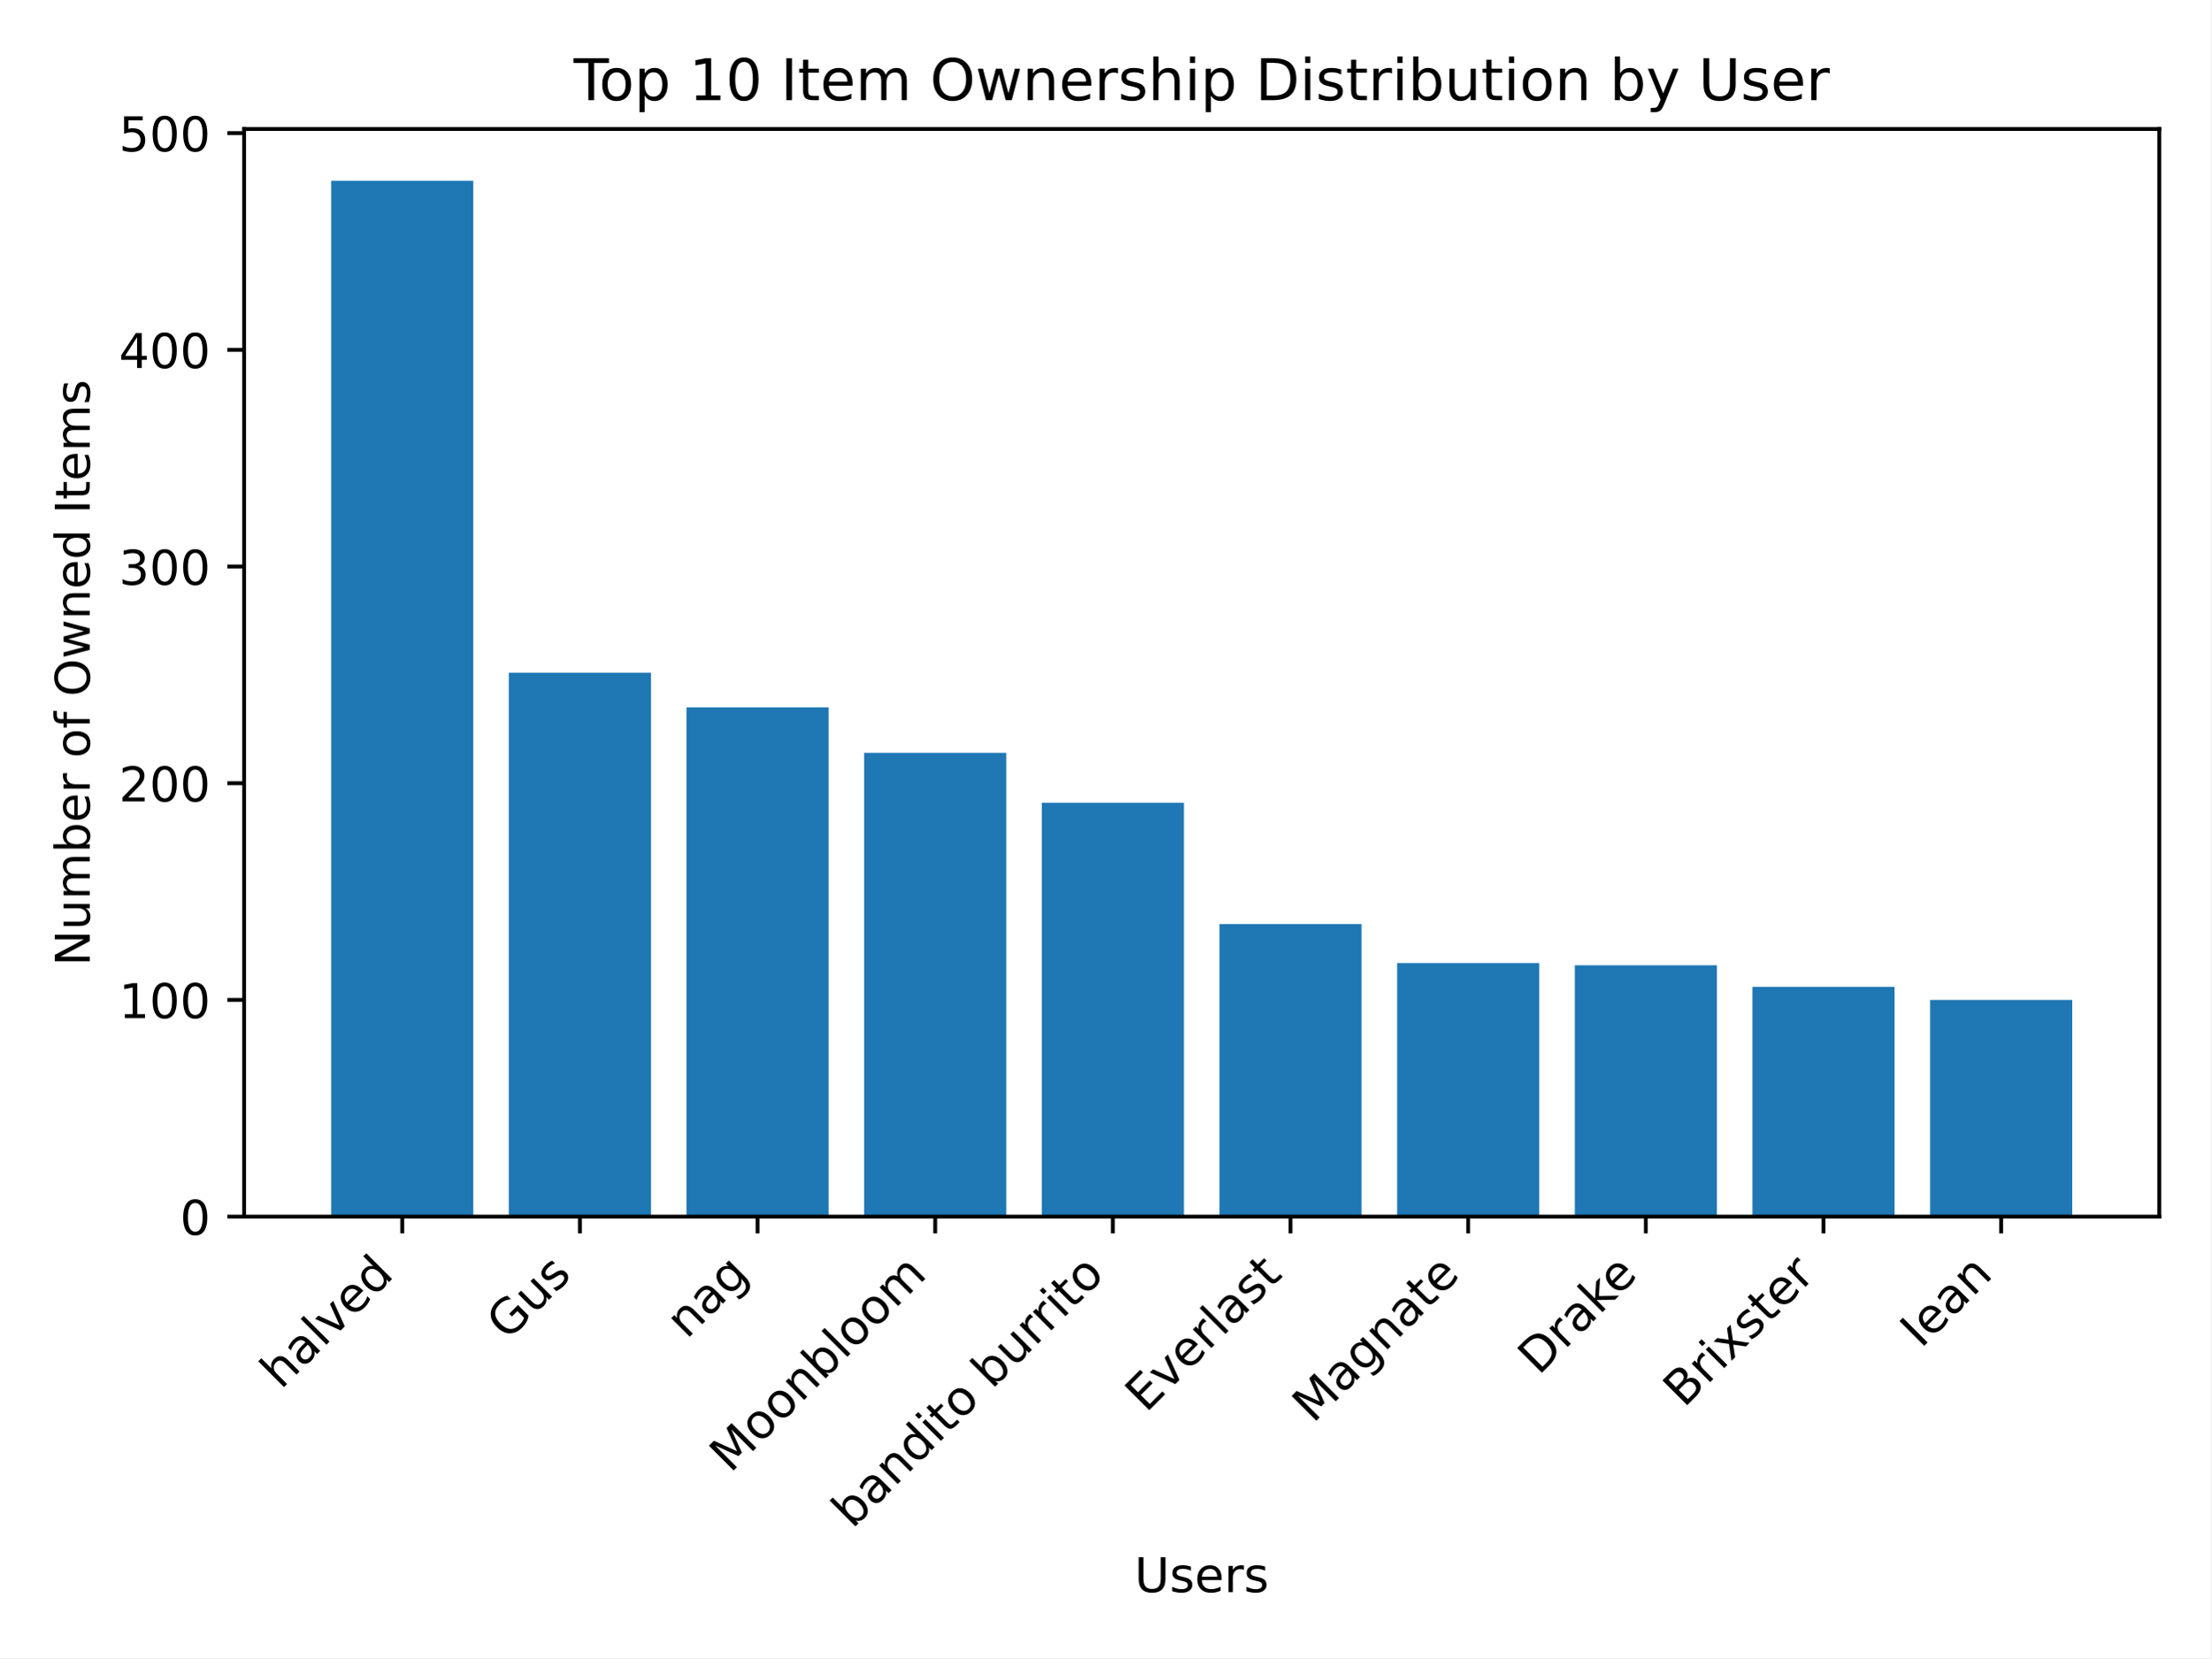
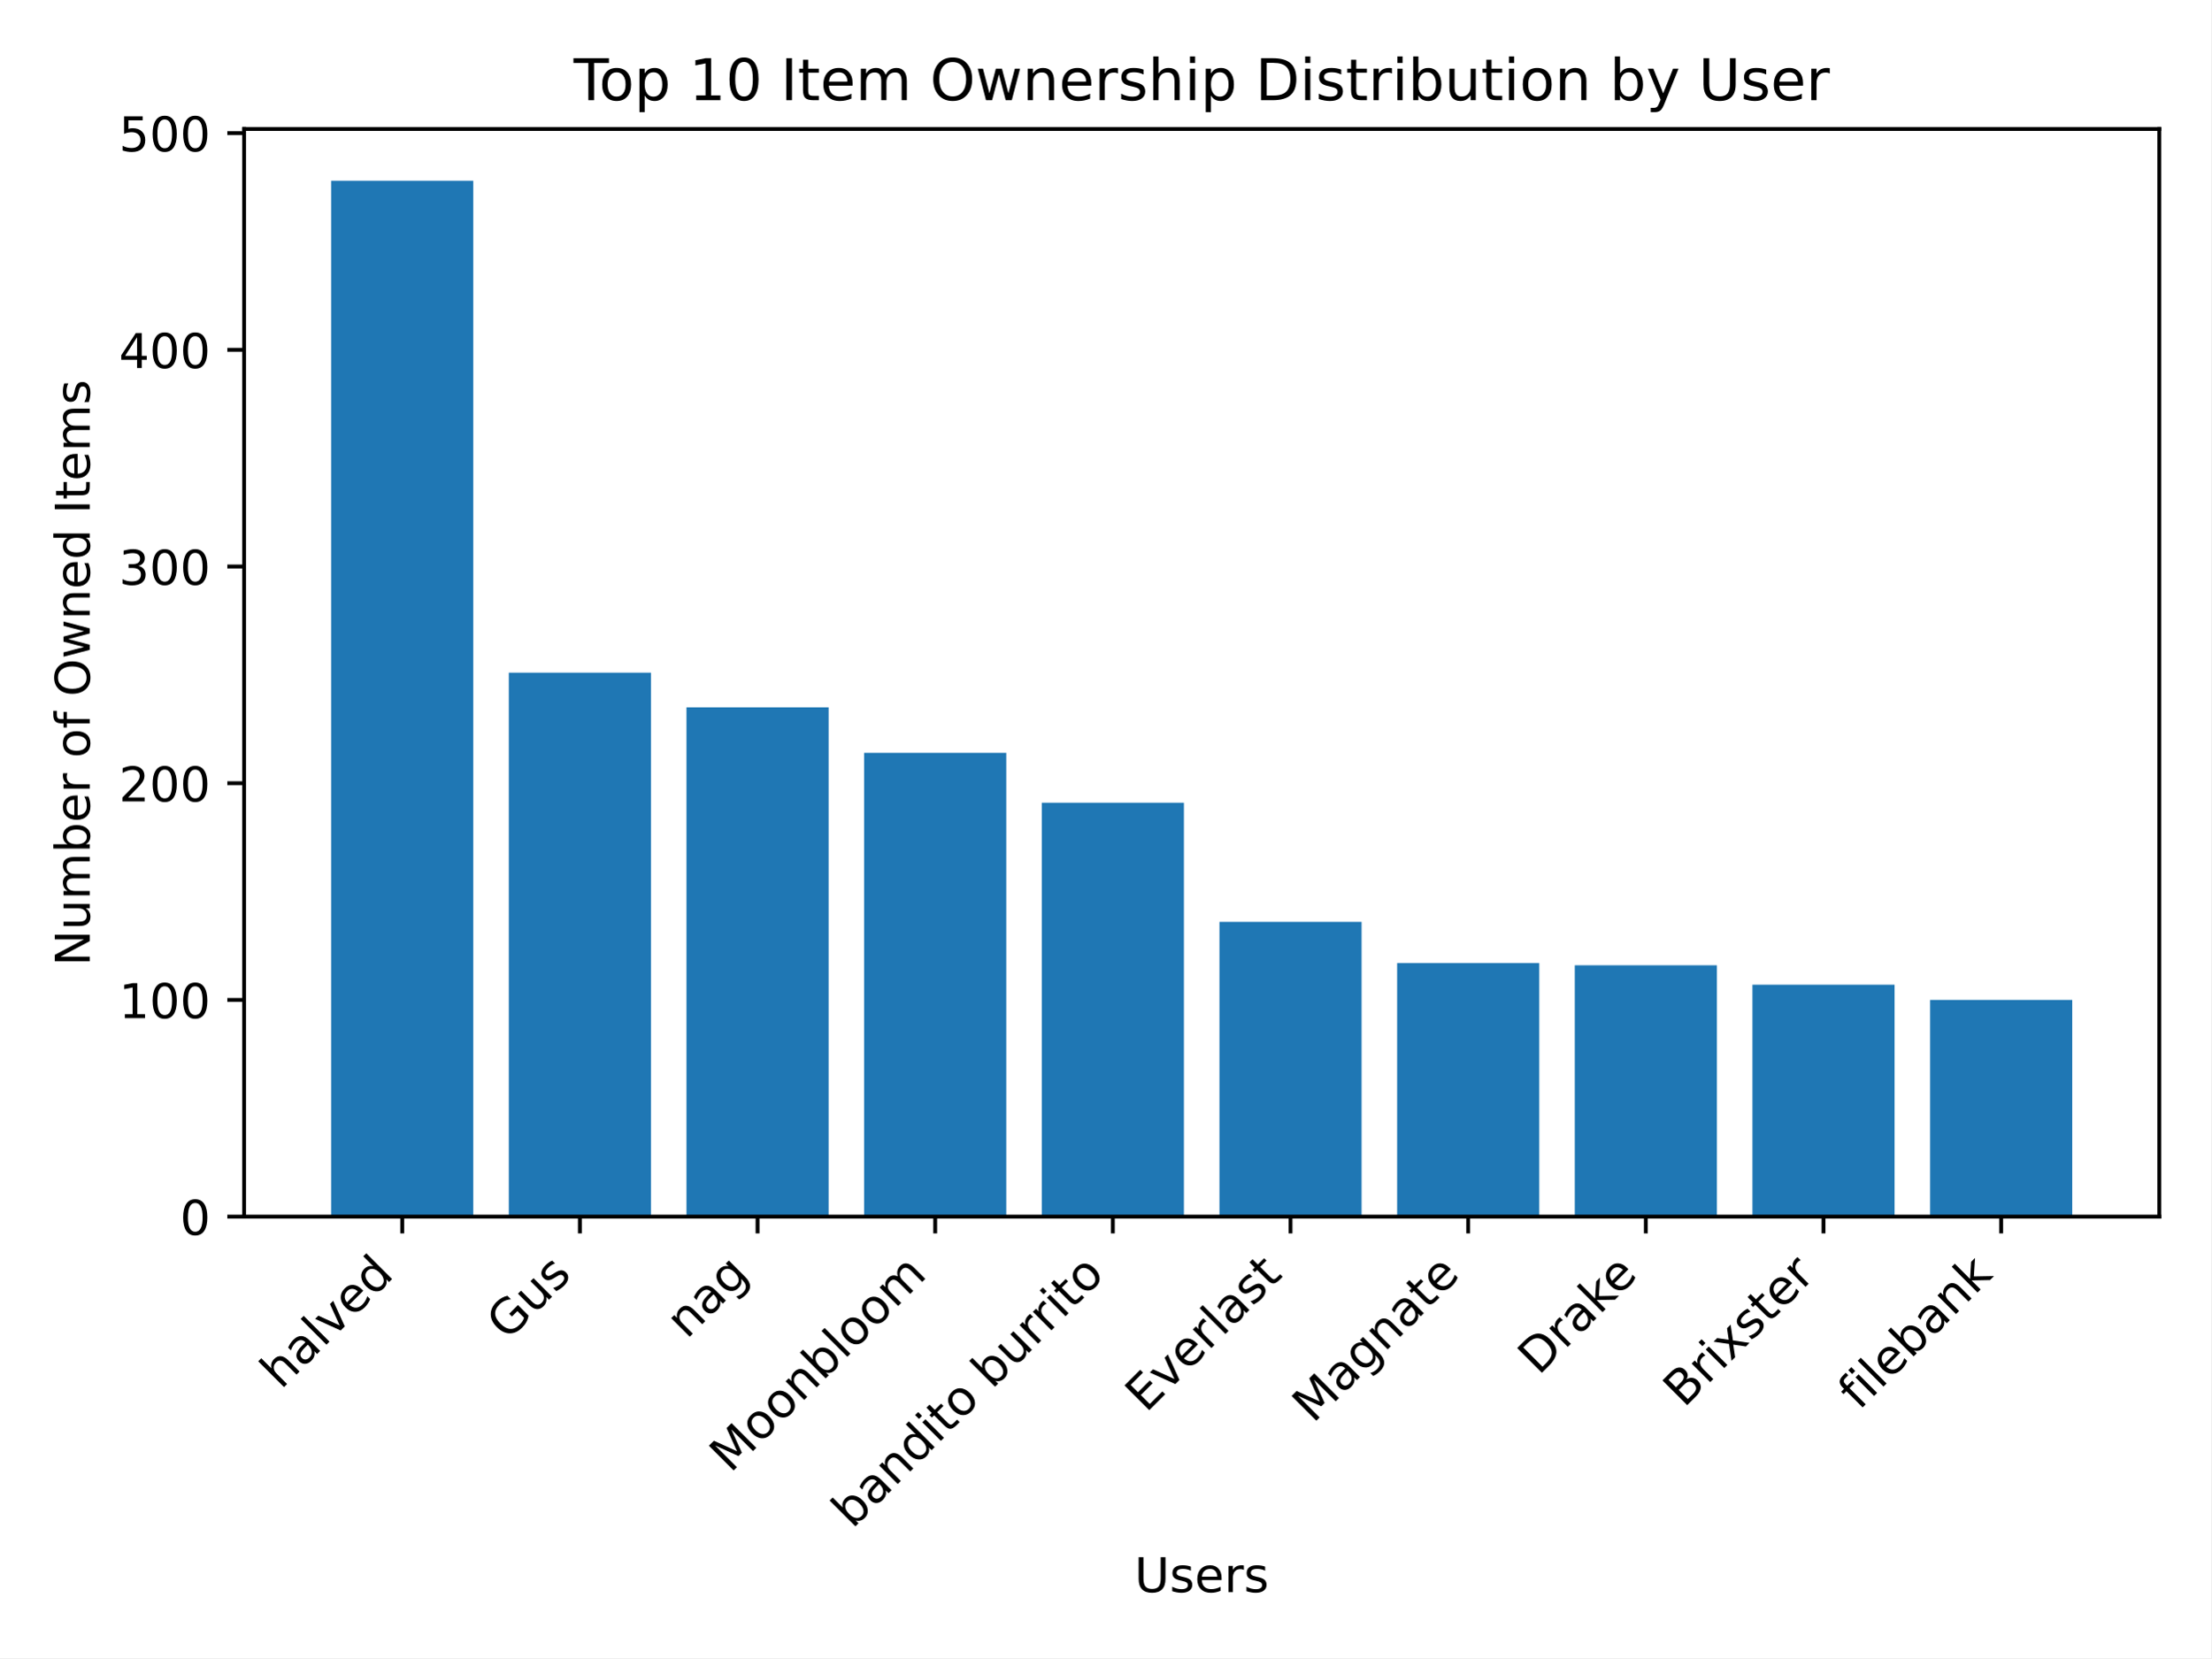
<svg xmlns="http://www.w3.org/2000/svg" xmlns:xlink="http://www.w3.org/1999/xlink" width="460.8pt" height="345.6pt" viewBox="0 0 460.8 345.6" version="1.1">
  <defs>
    <style type="text/css">*{stroke-linejoin: round; stroke-linecap: butt}</style>
  </defs>
  <g id="figure_1">
    <g id="patch_1">
      <path d="M 0 345.6  L 460.8 345.6  L 460.8 0  L 0 0  z " style="fill: #ffffff" />
    </g>
    <g id="axes_1">
      <g id="patch_2">
        <path d="M 50.87 253.581  L 450 253.581  L 450 26.88  L 50.87 26.88  z " style="fill: #ffffff" />
      </g>
      <g id="patch_3">
-         <path d="M 69.012 253.581  L 98.632 253.581  L 98.632 37.675  L 69.012 37.675  z " clip-path="url(#padd3ef8edb)" style="fill: #1f77b4" />
+         <path d="M 69.012 253.581  L 98.632 253.581  L 98.632 37.675  L 69.012 37.675  z " clip-path="url(#pf2d5cf7fe7)" style="fill: #1f77b4" />
      </g>
      <g id="patch_4">
-         <path d="M 106.037 253.581  L 135.657 253.581  L 135.657 140.208  L 106.037 140.208  z " clip-path="url(#padd3ef8edb)" style="fill: #1f77b4" />
+         <path d="M 106.037 253.581  L 135.657 253.581  L 135.657 140.208  L 106.037 140.208  z " clip-path="url(#pf2d5cf7fe7)" style="fill: #1f77b4" />
      </g>
      <g id="patch_5">
-         <path d="M 143.062 253.581  L 172.682 253.581  L 172.682 147.435  L 143.062 147.435  z " clip-path="url(#padd3ef8edb)" style="fill: #1f77b4" />
+         <path d="M 143.062 253.581  L 172.682 253.581  L 172.682 147.435  L 143.062 147.435  z " clip-path="url(#pf2d5cf7fe7)" style="fill: #1f77b4" />
      </g>
      <g id="patch_6">
-         <path d="M 180.087 253.581  L 209.707 253.581  L 209.707 156.92  L 180.087 156.92  z " clip-path="url(#padd3ef8edb)" style="fill: #1f77b4" />
+         <path d="M 180.087 253.581  L 209.707 253.581  L 209.707 156.92  L 180.087 156.92  z " clip-path="url(#pf2d5cf7fe7)" style="fill: #1f77b4" />
      </g>
      <g id="patch_7">
-         <path d="M 217.112 253.581  L 246.732 253.581  L 246.732 167.309  L 217.112 167.309  z " clip-path="url(#padd3ef8edb)" style="fill: #1f77b4" />
+         <path d="M 217.112 253.581  L 246.732 253.581  L 246.732 167.309  L 217.112 167.309  z " clip-path="url(#pf2d5cf7fe7)" style="fill: #1f77b4" />
      </g>
      <g id="patch_8">
-         <path d="M 254.138 253.581  L 283.758 253.581  L 283.758 192.603  L 254.138 192.603  z " clip-path="url(#padd3ef8edb)" style="fill: #1f77b4" />
+         <path d="M 254.138 253.581  L 283.758 253.581  L 283.758 192.151  L 254.138 192.151  z " clip-path="url(#pf2d5cf7fe7)" style="fill: #1f77b4" />
      </g>
      <g id="patch_9">
-         <path d="M 291.163 253.581  L 320.783 253.581  L 320.783 200.733  L 291.163 200.733  z " clip-path="url(#padd3ef8edb)" style="fill: #1f77b4" />
+         <path d="M 291.163 253.581  L 320.783 253.581  L 320.783 200.733  L 291.163 200.733  z " clip-path="url(#pf2d5cf7fe7)" style="fill: #1f77b4" />
      </g>
      <g id="patch_10">
-         <path d="M 328.188 253.581  L 357.808 253.581  L 357.808 201.185  L 328.188 201.185  z " clip-path="url(#padd3ef8edb)" style="fill: #1f77b4" />
+         <path d="M 328.188 253.581  L 357.808 253.581  L 357.808 201.185  L 328.188 201.185  z " clip-path="url(#pf2d5cf7fe7)" style="fill: #1f77b4" />
      </g>
      <g id="patch_11">
-         <path d="M 365.213 253.581  L 394.833 253.581  L 394.833 205.702  L 365.213 205.702  z " clip-path="url(#padd3ef8edb)" style="fill: #1f77b4" />
+         <path d="M 365.213 253.581  L 394.833 253.581  L 394.833 205.25  L 365.213 205.25  z " clip-path="url(#pf2d5cf7fe7)" style="fill: #1f77b4" />
      </g>
      <g id="patch_12">
-         <path d="M 402.238 253.581  L 431.858 253.581  L 431.858 208.412  L 402.238 208.412  z " clip-path="url(#padd3ef8edb)" style="fill: #1f77b4" />
+         <path d="M 402.238 253.581  L 431.858 253.581  L 431.858 208.412  L 402.238 208.412  z " clip-path="url(#pf2d5cf7fe7)" style="fill: #1f77b4" />
      </g>
      <g id="matplotlib.axis_1">
        <g id="xtick_1">
          <g id="line2d_1">
            <defs>
-               <path id="m1aec2c98a9" d="M 0 0  L 0 3.5  " style="stroke: #000000; stroke-width: 0.8" />
+               <path id="mc1558f1701" d="M 0 0  L 0 3.5  " style="stroke: #000000; stroke-width: 0.8" />
            </defs>
            <g>
-               <use xlink:href="#m1aec2c98a9" x="83.822" y="253.581" style="stroke: #000000; stroke-width: 0.8" />
+               <use xlink:href="#mc1558f1701" x="83.822" y="253.581" style="stroke: #000000; stroke-width: 0.8" />
            </g>
          </g>
          <g id="text_1">
            <g transform="translate(58.54764 289.7576) rotate(-45) scale(0.1 -0.1)">
              <defs>
                <path id="DejaVuSans-68" d="M 3513 2113  L 3513 0  L 2938 0  L 2938 2094  Q 2938 2591 2744 2837  Q 2550 3084 2163 3084  Q 1697 3084 1428 2787  Q 1159 2491 1159 1978  L 1159 0  L 581 0  L 581 4863  L 1159 4863  L 1159 2956  Q 1366 3272 1645 3428  Q 1925 3584 2291 3584  Q 2894 3584 3203 3211  Q 3513 2838 3513 2113  z " transform="scale(0.015625)" />
                <path id="DejaVuSans-61" d="M 2194 1759  Q 1497 1759 1228 1600  Q 959 1441 959 1056  Q 959 750 1161 570  Q 1363 391 1709 391  Q 2188 391 2477 730  Q 2766 1069 2766 1631  L 2766 1759  L 2194 1759  z M 3341 1997  L 3341 0  L 2766 0  L 2766 531  Q 2569 213 2275 61  Q 1981 -91 1556 -91  Q 1019 -91 701 211  Q 384 513 384 1019  Q 384 1609 779 1909  Q 1175 2209 1959 2209  L 2766 2209  L 2766 2266  Q 2766 2663 2505 2880  Q 2244 3097 1772 3097  Q 1472 3097 1187 3025  Q 903 2953 641 2809  L 641 3341  Q 956 3463 1253 3523  Q 1550 3584 1831 3584  Q 2591 3584 2966 3190  Q 3341 2797 3341 1997  z " transform="scale(0.015625)" />
                <path id="DejaVuSans-6c" d="M 603 4863  L 1178 4863  L 1178 0  L 603 0  L 603 4863  z " transform="scale(0.015625)" />
                <path id="DejaVuSans-76" d="M 191 3500  L 800 3500  L 1894 563  L 2988 3500  L 3597 3500  L 2284 0  L 1503 0  L 191 3500  z " transform="scale(0.015625)" />
                <path id="DejaVuSans-65" d="M 3597 1894  L 3597 1613  L 953 1613  Q 991 1019 1311 708  Q 1631 397 2203 397  Q 2534 397 2845 478  Q 3156 559 3463 722  L 3463 178  Q 3153 47 2828 -22  Q 2503 -91 2169 -91  Q 1331 -91 842 396  Q 353 884 353 1716  Q 353 2575 817 3079  Q 1281 3584 2069 3584  Q 2775 3584 3186 3129  Q 3597 2675 3597 1894  z M 3022 2063  Q 3016 2534 2758 2815  Q 2500 3097 2075 3097  Q 1594 3097 1305 2825  Q 1016 2553 972 2059  L 3022 2063  z " transform="scale(0.015625)" />
                <path id="DejaVuSans-64" d="M 2906 2969  L 2906 4863  L 3481 4863  L 3481 0  L 2906 0  L 2906 525  Q 2725 213 2448 61  Q 2172 -91 1784 -91  Q 1150 -91 751 415  Q 353 922 353 1747  Q 353 2572 751 3078  Q 1150 3584 1784 3584  Q 2172 3584 2448 3432  Q 2725 3281 2906 2969  z M 947 1747  Q 947 1113 1208 752  Q 1469 391 1925 391  Q 2381 391 2643 752  Q 2906 1113 2906 1747  Q 2906 2381 2643 2742  Q 2381 3103 1925 3103  Q 1469 3103 1208 2742  Q 947 2381 947 1747  z " transform="scale(0.015625)" />
              </defs>
              <use xlink:href="#DejaVuSans-68" />
              <use xlink:href="#DejaVuSans-61" x="63.379" />
              <use xlink:href="#DejaVuSans-6c" x="124.658" />
              <use xlink:href="#DejaVuSans-76" x="152.441" />
              <use xlink:href="#DejaVuSans-65" x="211.621" />
              <use xlink:href="#DejaVuSans-64" x="273.145" />
            </g>
          </g>
        </g>
        <g id="xtick_2">
          <g id="line2d_2">
            <g>
-               <use xlink:href="#m1aec2c98a9" x="120.847" y="253.581" style="stroke: #000000; stroke-width: 0.8" />
+               <use xlink:href="#mc1558f1701" x="120.847" y="253.581" style="stroke: #000000; stroke-width: 0.8" />
            </g>
          </g>
          <g id="text_2">
            <g transform="translate(105.7329 279.5973) rotate(-45) scale(0.1 -0.1)">
              <defs>
                <path id="DejaVuSans-47" d="M 3809 666  L 3809 1919  L 2778 1919  L 2778 2438  L 4434 2438  L 4434 434  Q 4069 175 3628 42  Q 3188 -91 2688 -91  Q 1594 -91 976 548  Q 359 1188 359 2328  Q 359 3472 976 4111  Q 1594 4750 2688 4750  Q 3144 4750 3555 4637  Q 3966 4525 4313 4306  L 4313 3634  Q 3963 3931 3569 4081  Q 3175 4231 2741 4231  Q 1884 4231 1454 3753  Q 1025 3275 1025 2328  Q 1025 1384 1454 906  Q 1884 428 2741 428  Q 3075 428 3337 486  Q 3600 544 3809 666  z " transform="scale(0.015625)" />
                <path id="DejaVuSans-75" d="M 544 1381  L 544 3500  L 1119 3500  L 1119 1403  Q 1119 906 1312 657  Q 1506 409 1894 409  Q 2359 409 2629 706  Q 2900 1003 2900 1516  L 2900 3500  L 3475 3500  L 3475 0  L 2900 0  L 2900 538  Q 2691 219 2414 64  Q 2138 -91 1772 -91  Q 1169 -91 856 284  Q 544 659 544 1381  z M 1991 3584  L 1991 3584  z " transform="scale(0.015625)" />
                <path id="DejaVuSans-73" d="M 2834 3397  L 2834 2853  Q 2591 2978 2328 3040  Q 2066 3103 1784 3103  Q 1356 3103 1142 2972  Q 928 2841 928 2578  Q 928 2378 1081 2264  Q 1234 2150 1697 2047  L 1894 2003  Q 2506 1872 2764 1633  Q 3022 1394 3022 966  Q 3022 478 2636 193  Q 2250 -91 1575 -91  Q 1294 -91 989 -36  Q 684 19 347 128  L 347 722  Q 666 556 975 473  Q 1284 391 1588 391  Q 1994 391 2212 530  Q 2431 669 2431 922  Q 2431 1156 2273 1281  Q 2116 1406 1581 1522  L 1381 1569  Q 847 1681 609 1914  Q 372 2147 372 2553  Q 372 3047 722 3315  Q 1072 3584 1716 3584  Q 2034 3584 2315 3537  Q 2597 3491 2834 3397  z " transform="scale(0.015625)" />
              </defs>
              <use xlink:href="#DejaVuSans-47" />
              <use xlink:href="#DejaVuSans-75" x="77.49" />
              <use xlink:href="#DejaVuSans-73" x="140.869" />
            </g>
          </g>
        </g>
        <g id="xtick_3">
          <g id="line2d_3">
            <g>
-               <use xlink:href="#m1aec2c98a9" x="157.872" y="253.581" style="stroke: #000000; stroke-width: 0.8" />
+               <use xlink:href="#mc1558f1701" x="157.872" y="253.581" style="stroke: #000000; stroke-width: 0.8" />
            </g>
          </g>
          <g id="text_3">
            <g transform="translate(143.0983 279.257) rotate(-45) scale(0.1 -0.1)">
              <defs>
                <path id="DejaVuSans-6e" d="M 3513 2113  L 3513 0  L 2938 0  L 2938 2094  Q 2938 2591 2744 2837  Q 2550 3084 2163 3084  Q 1697 3084 1428 2787  Q 1159 2491 1159 1978  L 1159 0  L 581 0  L 581 3500  L 1159 3500  L 1159 2956  Q 1366 3272 1645 3428  Q 1925 3584 2291 3584  Q 2894 3584 3203 3211  Q 3513 2838 3513 2113  z " transform="scale(0.015625)" />
                <path id="DejaVuSans-67" d="M 2906 1791  Q 2906 2416 2648 2759  Q 2391 3103 1925 3103  Q 1463 3103 1205 2759  Q 947 2416 947 1791  Q 947 1169 1205 825  Q 1463 481 1925 481  Q 2391 481 2648 825  Q 2906 1169 2906 1791  z M 3481 434  Q 3481 -459 3084 -895  Q 2688 -1331 1869 -1331  Q 1566 -1331 1297 -1286  Q 1028 -1241 775 -1147  L 775 -588  Q 1028 -725 1275 -790  Q 1522 -856 1778 -856  Q 2344 -856 2625 -561  Q 2906 -266 2906 331  L 2906 616  Q 2728 306 2450 153  Q 2172 0 1784 0  Q 1141 0 747 490  Q 353 981 353 1791  Q 353 2603 747 3093  Q 1141 3584 1784 3584  Q 2172 3584 2450 3431  Q 2728 3278 2906 2969  L 2906 3500  L 3481 3500  L 3481 434  z " transform="scale(0.015625)" />
              </defs>
              <use xlink:href="#DejaVuSans-6e" />
              <use xlink:href="#DejaVuSans-61" x="63.379" />
              <use xlink:href="#DejaVuSans-67" x="124.658" />
            </g>
          </g>
        </g>
        <g id="xtick_4">
          <g id="line2d_4">
            <g>
-               <use xlink:href="#m1aec2c98a9" x="194.897" y="253.581" style="stroke: #000000; stroke-width: 0.8" />
+               <use xlink:href="#mc1558f1701" x="194.897" y="253.581" style="stroke: #000000; stroke-width: 0.8" />
            </g>
          </g>
          <g id="text_4">
            <g transform="translate(152.197 307.1833) rotate(-45) scale(0.1 -0.1)">
              <defs>
                <path id="DejaVuSans-4d" d="M 628 4666  L 1569 4666  L 2759 1491  L 3956 4666  L 4897 4666  L 4897 0  L 4281 0  L 4281 4097  L 3078 897  L 2444 897  L 1241 4097  L 1241 0  L 628 0  L 628 4666  z " transform="scale(0.015625)" />
                <path id="DejaVuSans-6f" d="M 1959 3097  Q 1497 3097 1228 2736  Q 959 2375 959 1747  Q 959 1119 1226 758  Q 1494 397 1959 397  Q 2419 397 2687 759  Q 2956 1122 2956 1747  Q 2956 2369 2687 2733  Q 2419 3097 1959 3097  z M 1959 3584  Q 2709 3584 3137 3096  Q 3566 2609 3566 1747  Q 3566 888 3137 398  Q 2709 -91 1959 -91  Q 1206 -91 779 398  Q 353 888 353 1747  Q 353 2609 779 3096  Q 1206 3584 1959 3584  z " transform="scale(0.015625)" />
                <path id="DejaVuSans-62" d="M 3116 1747  Q 3116 2381 2855 2742  Q 2594 3103 2138 3103  Q 1681 3103 1420 2742  Q 1159 2381 1159 1747  Q 1159 1113 1420 752  Q 1681 391 2138 391  Q 2594 391 2855 752  Q 3116 1113 3116 1747  z M 1159 2969  Q 1341 3281 1617 3432  Q 1894 3584 2278 3584  Q 2916 3584 3314 3078  Q 3713 2572 3713 1747  Q 3713 922 3314 415  Q 2916 -91 2278 -91  Q 1894 -91 1617 61  Q 1341 213 1159 525  L 1159 0  L 581 0  L 581 4863  L 1159 4863  L 1159 2969  z " transform="scale(0.015625)" />
                <path id="DejaVuSans-6d" d="M 3328 2828  Q 3544 3216 3844 3400  Q 4144 3584 4550 3584  Q 5097 3584 5394 3201  Q 5691 2819 5691 2113  L 5691 0  L 5113 0  L 5113 2094  Q 5113 2597 4934 2840  Q 4756 3084 4391 3084  Q 3944 3084 3684 2787  Q 3425 2491 3425 1978  L 3425 0  L 2847 0  L 2847 2094  Q 2847 2600 2669 2842  Q 2491 3084 2119 3084  Q 1678 3084 1418 2786  Q 1159 2488 1159 1978  L 1159 0  L 581 0  L 581 3500  L 1159 3500  L 1159 2956  Q 1356 3278 1631 3431  Q 1906 3584 2284 3584  Q 2666 3584 2933 3390  Q 3200 3197 3328 2828  z " transform="scale(0.015625)" />
              </defs>
              <use xlink:href="#DejaVuSans-4d" />
              <use xlink:href="#DejaVuSans-6f" x="86.279" />
              <use xlink:href="#DejaVuSans-6f" x="147.461" />
              <use xlink:href="#DejaVuSans-6e" x="208.643" />
              <use xlink:href="#DejaVuSans-62" x="272.021" />
              <use xlink:href="#DejaVuSans-6c" x="335.498" />
              <use xlink:href="#DejaVuSans-6f" x="363.281" />
              <use xlink:href="#DejaVuSans-6f" x="424.463" />
              <use xlink:href="#DejaVuSans-6d" x="485.645" />
            </g>
          </g>
        </g>
        <g id="xtick_5">
          <g id="line2d_5">
            <g>
-               <use xlink:href="#m1aec2c98a9" x="231.922" y="253.581" style="stroke: #000000; stroke-width: 0.8" />
+               <use xlink:href="#mc1558f1701" x="231.922" y="253.581" style="stroke: #000000; stroke-width: 0.8" />
            </g>
          </g>
          <g id="text_5">
            <g transform="translate(177.6255 318.7799) rotate(-45) scale(0.1 -0.1)">
              <defs>
                <path id="DejaVuSans-69" d="M 603 3500  L 1178 3500  L 1178 0  L 603 0  L 603 3500  z M 603 4863  L 1178 4863  L 1178 4134  L 603 4134  L 603 4863  z " transform="scale(0.015625)" />
                <path id="DejaVuSans-74" d="M 1172 4494  L 1172 3500  L 2356 3500  L 2356 3053  L 1172 3053  L 1172 1153  Q 1172 725 1289 603  Q 1406 481 1766 481  L 2356 481  L 2356 0  L 1766 0  Q 1100 0 847 248  Q 594 497 594 1153  L 594 3053  L 172 3053  L 172 3500  L 594 3500  L 594 4494  L 1172 4494  z " transform="scale(0.015625)" />
                <path id="DejaVuSans-20" transform="scale(0.015625)" />
                <path id="DejaVuSans-72" d="M 2631 2963  Q 2534 3019 2420 3045  Q 2306 3072 2169 3072  Q 1681 3072 1420 2755  Q 1159 2438 1159 1844  L 1159 0  L 581 0  L 581 3500  L 1159 3500  L 1159 2956  Q 1341 3275 1631 3429  Q 1922 3584 2338 3584  Q 2397 3584 2469 3576  Q 2541 3569 2628 3553  L 2631 2963  z " transform="scale(0.015625)" />
              </defs>
              <use xlink:href="#DejaVuSans-62" />
              <use xlink:href="#DejaVuSans-61" x="63.477" />
              <use xlink:href="#DejaVuSans-6e" x="124.756" />
              <use xlink:href="#DejaVuSans-64" x="188.135" />
              <use xlink:href="#DejaVuSans-69" x="251.611" />
              <use xlink:href="#DejaVuSans-74" x="279.395" />
              <use xlink:href="#DejaVuSans-6f" x="318.604" />
              <use xlink:href="#DejaVuSans-20" x="379.785" />
              <use xlink:href="#DejaVuSans-62" x="411.572" />
              <use xlink:href="#DejaVuSans-75" x="475.049" />
              <use xlink:href="#DejaVuSans-72" x="538.428" />
              <use xlink:href="#DejaVuSans-72" x="577.791" />
              <use xlink:href="#DejaVuSans-69" x="618.904" />
              <use xlink:href="#DejaVuSans-74" x="646.688" />
              <use xlink:href="#DejaVuSans-6f" x="685.896" />
            </g>
          </g>
        </g>
        <g id="xtick_6">
          <g id="line2d_6">
            <g>
-               <use xlink:href="#m1aec2c98a9" x="268.948" y="253.581" style="stroke: #000000; stroke-width: 0.8" />
+               <use xlink:href="#mc1558f1701" x="268.948" y="253.581" style="stroke: #000000; stroke-width: 0.8" />
            </g>
          </g>
          <g id="text_6">
            <g transform="translate(238.8126 294.6178) rotate(-45) scale(0.1 -0.1)">
              <defs>
                <path id="DejaVuSans-45" d="M 628 4666  L 3578 4666  L 3578 4134  L 1259 4134  L 1259 2753  L 3481 2753  L 3481 2222  L 1259 2222  L 1259 531  L 3634 531  L 3634 0  L 628 0  L 628 4666  z " transform="scale(0.015625)" />
              </defs>
              <use xlink:href="#DejaVuSans-45" />
              <use xlink:href="#DejaVuSans-76" x="63.184" />
              <use xlink:href="#DejaVuSans-65" x="122.363" />
              <use xlink:href="#DejaVuSans-72" x="183.887" />
              <use xlink:href="#DejaVuSans-6c" x="225" />
              <use xlink:href="#DejaVuSans-61" x="252.783" />
              <use xlink:href="#DejaVuSans-73" x="314.062" />
              <use xlink:href="#DejaVuSans-74" x="366.162" />
            </g>
          </g>
        </g>
        <g id="xtick_7">
          <g id="line2d_7">
            <g>
-               <use xlink:href="#m1aec2c98a9" x="305.973" y="253.581" style="stroke: #000000; stroke-width: 0.8" />
+               <use xlink:href="#mc1558f1701" x="305.973" y="253.581" style="stroke: #000000; stroke-width: 0.8" />
            </g>
          </g>
          <g id="text_7">
            <g transform="translate(273.6412 296.8143) rotate(-45) scale(0.1 -0.1)">
              <use xlink:href="#DejaVuSans-4d" />
              <use xlink:href="#DejaVuSans-61" x="86.279" />
              <use xlink:href="#DejaVuSans-67" x="147.559" />
              <use xlink:href="#DejaVuSans-6e" x="211.035" />
              <use xlink:href="#DejaVuSans-61" x="274.414" />
              <use xlink:href="#DejaVuSans-74" x="335.693" />
              <use xlink:href="#DejaVuSans-65" x="374.902" />
            </g>
          </g>
        </g>
        <g id="xtick_8">
          <g id="line2d_8">
            <g>
-               <use xlink:href="#m1aec2c98a9" x="342.998" y="253.581" style="stroke: #000000; stroke-width: 0.8" />
+               <use xlink:href="#mc1558f1701" x="342.998" y="253.581" style="stroke: #000000; stroke-width: 0.8" />
            </g>
          </g>
          <g id="text_8">
            <g transform="translate(320.653 286.8275) rotate(-45) scale(0.1 -0.1)">
              <defs>
                <path id="DejaVuSans-44" d="M 1259 4147  L 1259 519  L 2022 519  Q 2988 519 3436 956  Q 3884 1394 3884 2338  Q 3884 3275 3436 3711  Q 2988 4147 2022 4147  L 1259 4147  z M 628 4666  L 1925 4666  Q 3281 4666 3915 4102  Q 4550 3538 4550 2338  Q 4550 1131 3912 565  Q 3275 0 1925 0  L 628 0  L 628 4666  z " transform="scale(0.015625)" />
                <path id="DejaVuSans-6b" d="M 581 4863  L 1159 4863  L 1159 1991  L 2875 3500  L 3609 3500  L 1753 1863  L 3688 0  L 2938 0  L 1159 1709  L 1159 0  L 581 0  L 581 4863  z " transform="scale(0.015625)" />
              </defs>
              <use xlink:href="#DejaVuSans-44" />
              <use xlink:href="#DejaVuSans-72" x="77.002" />
              <use xlink:href="#DejaVuSans-61" x="118.115" />
              <use xlink:href="#DejaVuSans-6b" x="179.395" />
              <use xlink:href="#DejaVuSans-65" x="233.68" />
            </g>
          </g>
        </g>
        <g id="xtick_9">
          <g id="line2d_9">
            <g>
-               <use xlink:href="#m1aec2c98a9" x="380.023" y="253.581" style="stroke: #000000; stroke-width: 0.8" />
+               <use xlink:href="#mc1558f1701" x="380.023" y="253.581" style="stroke: #000000; stroke-width: 0.8" />
            </g>
          </g>
          <g id="text_9">
            <g transform="translate(350.9307 293.5748) rotate(-45) scale(0.1 -0.1)">
              <defs>
                <path id="DejaVuSans-42" d="M 1259 2228  L 1259 519  L 2272 519  Q 2781 519 3026 730  Q 3272 941 3272 1375  Q 3272 1813 3026 2020  Q 2781 2228 2272 2228  L 1259 2228  z M 1259 4147  L 1259 2741  L 2194 2741  Q 2656 2741 2882 2914  Q 3109 3088 3109 3444  Q 3109 3797 2882 3972  Q 2656 4147 2194 4147  L 1259 4147  z M 628 4666  L 2241 4666  Q 2963 4666 3353 4366  Q 3744 4066 3744 3513  Q 3744 3084 3544 2831  Q 3344 2578 2956 2516  Q 3422 2416 3680 2098  Q 3938 1781 3938 1306  Q 3938 681 3513 340  Q 3088 0 2303 0  L 628 0  L 628 4666  z " transform="scale(0.015625)" />
                <path id="DejaVuSans-78" d="M 3513 3500  L 2247 1797  L 3578 0  L 2900 0  L 1881 1375  L 863 0  L 184 0  L 1544 1831  L 300 3500  L 978 3500  L 1906 2253  L 2834 3500  L 3513 3500  z " transform="scale(0.015625)" />
              </defs>
              <use xlink:href="#DejaVuSans-42" />
              <use xlink:href="#DejaVuSans-72" x="68.604" />
              <use xlink:href="#DejaVuSans-69" x="109.717" />
              <use xlink:href="#DejaVuSans-78" x="137.5" />
              <use xlink:href="#DejaVuSans-73" x="196.68" />
              <use xlink:href="#DejaVuSans-74" x="248.779" />
              <use xlink:href="#DejaVuSans-65" x="287.988" />
              <use xlink:href="#DejaVuSans-72" x="349.512" />
            </g>
          </g>
        </g>
        <g id="xtick_10">
          <g id="line2d_10">
            <g>
-               <use xlink:href="#m1aec2c98a9" x="417.048" y="253.581" style="stroke: #000000; stroke-width: 0.8" />
+               <use xlink:href="#mc1558f1701" x="417.048" y="253.581" style="stroke: #000000; stroke-width: 0.8" />
            </g>
          </g>
          <g id="text_10">
-             <g transform="translate(400.3257 281.2049) rotate(-45) scale(0.1 -0.1)">
-               <defs>
-                 <path id="DejaVuSans-49" d="M 628 4666  L 1259 4666  L 1259 0  L 628 0  L 628 4666  z " transform="scale(0.015625)" />
-               </defs>
-               <use xlink:href="#DejaVuSans-49" />
-               <use xlink:href="#DejaVuSans-65" x="29.492" />
-               <use xlink:href="#DejaVuSans-61" x="91.016" />
-               <use xlink:href="#DejaVuSans-6e" x="152.295" />
+             <g transform="translate(387.41 294.1206) rotate(-45) scale(0.1 -0.1)">
+               <defs>
+                 <path id="DejaVuSans-66" d="M 2375 4863  L 2375 4384  L 1825 4384  Q 1516 4384 1395 4259  Q 1275 4134 1275 3809  L 1275 3500  L 2222 3500  L 2222 3053  L 1275 3053  L 1275 0  L 697 0  L 697 3053  L 147 3053  L 147 3500  L 697 3500  L 697 3744  Q 697 4328 969 4595  Q 1241 4863 1831 4863  L 2375 4863  z " transform="scale(0.015625)" />
+               </defs>
+               <use xlink:href="#DejaVuSans-66" />
+               <use xlink:href="#DejaVuSans-69" x="35.205" />
+               <use xlink:href="#DejaVuSans-6c" x="62.988" />
+               <use xlink:href="#DejaVuSans-65" x="90.771" />
+               <use xlink:href="#DejaVuSans-62" x="152.295" />
+               <use xlink:href="#DejaVuSans-61" x="215.771" />
+               <use xlink:href="#DejaVuSans-6e" x="277.051" />
+               <use xlink:href="#DejaVuSans-6b" x="340.43" />
            </g>
          </g>
        </g>
        <g id="text_11">
          <g transform="translate(236.4342 331.8489) scale(0.1 -0.1)">
            <defs>
              <path id="DejaVuSans-55" d="M 556 4666  L 1191 4666  L 1191 1831  Q 1191 1081 1462 751  Q 1734 422 2344 422  Q 2950 422 3222 751  Q 3494 1081 3494 1831  L 3494 4666  L 4128 4666  L 4128 1753  Q 4128 841 3676 375  Q 3225 -91 2344 -91  Q 1459 -91 1007 375  Q 556 841 556 1753  L 556 4666  z " transform="scale(0.015625)" />
            </defs>
            <use xlink:href="#DejaVuSans-55" />
            <use xlink:href="#DejaVuSans-73" x="73.193" />
            <use xlink:href="#DejaVuSans-65" x="125.293" />
            <use xlink:href="#DejaVuSans-72" x="186.816" />
            <use xlink:href="#DejaVuSans-73" x="227.93" />
          </g>
        </g>
      </g>
      <g id="matplotlib.axis_2">
        <g id="ytick_1">
          <g id="line2d_11">
            <defs>
-               <path id="ma4e8481b7b" d="M 0 0  L -3.5 0  " style="stroke: #000000; stroke-width: 0.8" />
+               <path id="m65a12035e2" d="M 0 0  L -3.5 0  " style="stroke: #000000; stroke-width: 0.8" />
            </defs>
            <g>
-               <use xlink:href="#ma4e8481b7b" x="50.87" y="253.581" style="stroke: #000000; stroke-width: 0.8" />
+               <use xlink:href="#m65a12035e2" x="50.87" y="253.581" style="stroke: #000000; stroke-width: 0.8" />
            </g>
          </g>
          <g id="text_12">
            <g transform="translate(37.5075 257.3798) scale(0.1 -0.1)">
              <defs>
                <path id="DejaVuSans-30" d="M 2034 4250  Q 1547 4250 1301 3770  Q 1056 3291 1056 2328  Q 1056 1369 1301 889  Q 1547 409 2034 409  Q 2525 409 2770 889  Q 3016 1369 3016 2328  Q 3016 3291 2770 3770  Q 2525 4250 2034 4250  z M 2034 4750  Q 2819 4750 3233 4129  Q 3647 3509 3647 2328  Q 3647 1150 3233 529  Q 2819 -91 2034 -91  Q 1250 -91 836 529  Q 422 1150 422 2328  Q 422 3509 836 4129  Q 1250 4750 2034 4750  z " transform="scale(0.015625)" />
              </defs>
              <use xlink:href="#DejaVuSans-30" />
            </g>
          </g>
        </g>
        <g id="ytick_2">
          <g id="line2d_12">
            <g>
-               <use xlink:href="#ma4e8481b7b" x="50.87" y="208.412" style="stroke: #000000; stroke-width: 0.8" />
+               <use xlink:href="#m65a12035e2" x="50.87" y="208.412" style="stroke: #000000; stroke-width: 0.8" />
            </g>
          </g>
          <g id="text_13">
            <g transform="translate(24.7825 212.2113) scale(0.1 -0.1)">
              <defs>
                <path id="DejaVuSans-31" d="M 794 531  L 1825 531  L 1825 4091  L 703 3866  L 703 4441  L 1819 4666  L 2450 4666  L 2450 531  L 3481 531  L 3481 0  L 794 0  L 794 531  z " transform="scale(0.015625)" />
              </defs>
              <use xlink:href="#DejaVuSans-31" />
              <use xlink:href="#DejaVuSans-30" x="63.623" />
              <use xlink:href="#DejaVuSans-30" x="127.246" />
            </g>
          </g>
        </g>
        <g id="ytick_3">
          <g id="line2d_13">
            <g>
-               <use xlink:href="#ma4e8481b7b" x="50.87" y="163.244" style="stroke: #000000; stroke-width: 0.8" />
+               <use xlink:href="#m65a12035e2" x="50.87" y="163.244" style="stroke: #000000; stroke-width: 0.8" />
            </g>
          </g>
          <g id="text_14">
            <g transform="translate(24.7825 167.0428) scale(0.1 -0.1)">
              <defs>
                <path id="DejaVuSans-32" d="M 1228 531  L 3431 531  L 3431 0  L 469 0  L 469 531  Q 828 903 1448 1529  Q 2069 2156 2228 2338  Q 2531 2678 2651 2914  Q 2772 3150 2772 3378  Q 2772 3750 2511 3984  Q 2250 4219 1831 4219  Q 1534 4219 1204 4116  Q 875 4013 500 3803  L 500 4441  Q 881 4594 1212 4672  Q 1544 4750 1819 4750  Q 2544 4750 2975 4387  Q 3406 4025 3406 3419  Q 3406 3131 3298 2873  Q 3191 2616 2906 2266  Q 2828 2175 2409 1742  Q 1991 1309 1228 531  z " transform="scale(0.015625)" />
              </defs>
              <use xlink:href="#DejaVuSans-32" />
              <use xlink:href="#DejaVuSans-30" x="63.623" />
              <use xlink:href="#DejaVuSans-30" x="127.246" />
            </g>
          </g>
        </g>
        <g id="ytick_4">
          <g id="line2d_14">
            <g>
-               <use xlink:href="#ma4e8481b7b" x="50.87" y="118.075" style="stroke: #000000; stroke-width: 0.8" />
+               <use xlink:href="#m65a12035e2" x="50.87" y="118.075" style="stroke: #000000; stroke-width: 0.8" />
            </g>
          </g>
          <g id="text_15">
            <g transform="translate(24.7825 121.8744) scale(0.1 -0.1)">
              <defs>
                <path id="DejaVuSans-33" d="M 2597 2516  Q 3050 2419 3304 2112  Q 3559 1806 3559 1356  Q 3559 666 3084 287  Q 2609 -91 1734 -91  Q 1441 -91 1130 -33  Q 819 25 488 141  L 488 750  Q 750 597 1062 519  Q 1375 441 1716 441  Q 2309 441 2620 675  Q 2931 909 2931 1356  Q 2931 1769 2642 2001  Q 2353 2234 1838 2234  L 1294 2234  L 1294 2753  L 1863 2753  Q 2328 2753 2575 2939  Q 2822 3125 2822 3475  Q 2822 3834 2567 4026  Q 2313 4219 1838 4219  Q 1578 4219 1281 4162  Q 984 4106 628 3988  L 628 4550  Q 988 4650 1302 4700  Q 1616 4750 1894 4750  Q 2613 4750 3031 4423  Q 3450 4097 3450 3541  Q 3450 3153 3228 2886  Q 3006 2619 2597 2516  z " transform="scale(0.015625)" />
              </defs>
              <use xlink:href="#DejaVuSans-33" />
              <use xlink:href="#DejaVuSans-30" x="63.623" />
              <use xlink:href="#DejaVuSans-30" x="127.246" />
            </g>
          </g>
        </g>
        <g id="ytick_5">
          <g id="line2d_15">
            <g>
-               <use xlink:href="#ma4e8481b7b" x="50.87" y="72.907" style="stroke: #000000; stroke-width: 0.8" />
+               <use xlink:href="#m65a12035e2" x="50.87" y="72.907" style="stroke: #000000; stroke-width: 0.8" />
            </g>
          </g>
          <g id="text_16">
            <g transform="translate(24.7825 76.70589) scale(0.1 -0.1)">
              <defs>
                <path id="DejaVuSans-34" d="M 2419 4116  L 825 1625  L 2419 1625  L 2419 4116  z M 2253 4666  L 3047 4666  L 3047 1625  L 3713 1625  L 3713 1100  L 3047 1100  L 3047 0  L 2419 0  L 2419 1100  L 313 1100  L 313 1709  L 2253 4666  z " transform="scale(0.015625)" />
              </defs>
              <use xlink:href="#DejaVuSans-34" />
              <use xlink:href="#DejaVuSans-30" x="63.623" />
              <use xlink:href="#DejaVuSans-30" x="127.246" />
            </g>
          </g>
        </g>
        <g id="ytick_6">
          <g id="line2d_16">
            <g>
-               <use xlink:href="#ma4e8481b7b" x="50.87" y="27.738" style="stroke: #000000; stroke-width: 0.8" />
+               <use xlink:href="#m65a12035e2" x="50.87" y="27.738" style="stroke: #000000; stroke-width: 0.8" />
            </g>
          </g>
          <g id="text_17">
            <g transform="translate(24.7825 31.53742) scale(0.1 -0.1)">
              <defs>
                <path id="DejaVuSans-35" d="M 691 4666  L 3169 4666  L 3169 4134  L 1269 4134  L 1269 2991  Q 1406 3038 1543 3061  Q 1681 3084 1819 3084  Q 2600 3084 3056 2656  Q 3513 2228 3513 1497  Q 3513 744 3044 326  Q 2575 -91 1722 -91  Q 1428 -91 1123 -41  Q 819 9 494 109  L 494 744  Q 775 591 1075 516  Q 1375 441 1709 441  Q 2250 441 2565 725  Q 2881 1009 2881 1497  Q 2881 1984 2565 2268  Q 2250 2553 1709 2553  Q 1456 2553 1204 2497  Q 953 2441 691 2322  L 691 4666  z " transform="scale(0.015625)" />
              </defs>
              <use xlink:href="#DejaVuSans-35" />
              <use xlink:href="#DejaVuSans-30" x="63.623" />
              <use xlink:href="#DejaVuSans-30" x="127.246" />
            </g>
          </g>
        </g>
        <g id="text_18">
          <g transform="translate(18.70281 201.3342) rotate(-90) scale(0.1 -0.1)">
            <defs>
              <path id="DejaVuSans-4e" d="M 628 4666  L 1478 4666  L 3547 763  L 3547 4666  L 4159 4666  L 4159 0  L 3309 0  L 1241 3903  L 1241 0  L 628 0  L 628 4666  z " transform="scale(0.015625)" />
-               <path id="DejaVuSans-66" d="M 2375 4863  L 2375 4384  L 1825 4384  Q 1516 4384 1395 4259  Q 1275 4134 1275 3809  L 1275 3500  L 2222 3500  L 2222 3053  L 1275 3053  L 1275 0  L 697 0  L 697 3053  L 147 3053  L 147 3500  L 697 3500  L 697 3744  Q 697 4328 969 4595  Q 1241 4863 1831 4863  L 2375 4863  z " transform="scale(0.015625)" />
              <path id="DejaVuSans-4f" d="M 2522 4238  Q 1834 4238 1429 3725  Q 1025 3213 1025 2328  Q 1025 1447 1429 934  Q 1834 422 2522 422  Q 3209 422 3611 934  Q 4013 1447 4013 2328  Q 4013 3213 3611 3725  Q 3209 4238 2522 4238  z M 2522 4750  Q 3503 4750 4090 4092  Q 4678 3434 4678 2328  Q 4678 1225 4090 567  Q 3503 -91 2522 -91  Q 1538 -91 948 565  Q 359 1222 359 2328  Q 359 3434 948 4092  Q 1538 4750 2522 4750  z " transform="scale(0.015625)" />
              <path id="DejaVuSans-77" d="M 269 3500  L 844 3500  L 1563 769  L 2278 3500  L 2956 3500  L 3675 769  L 4391 3500  L 4966 3500  L 4050 0  L 3372 0  L 2619 2869  L 1863 0  L 1184 0  L 269 3500  z " transform="scale(0.015625)" />
+               <path id="DejaVuSans-49" d="M 628 4666  L 1259 4666  L 1259 0  L 628 0  L 628 4666  z " transform="scale(0.015625)" />
            </defs>
            <use xlink:href="#DejaVuSans-4e" />
            <use xlink:href="#DejaVuSans-75" x="74.805" />
            <use xlink:href="#DejaVuSans-6d" x="138.184" />
            <use xlink:href="#DejaVuSans-62" x="235.596" />
            <use xlink:href="#DejaVuSans-65" x="299.072" />
            <use xlink:href="#DejaVuSans-72" x="360.596" />
            <use xlink:href="#DejaVuSans-20" x="401.709" />
            <use xlink:href="#DejaVuSans-6f" x="433.496" />
            <use xlink:href="#DejaVuSans-66" x="494.678" />
            <use xlink:href="#DejaVuSans-20" x="529.883" />
            <use xlink:href="#DejaVuSans-4f" x="561.67" />
            <use xlink:href="#DejaVuSans-77" x="640.381" />
            <use xlink:href="#DejaVuSans-6e" x="722.168" />
            <use xlink:href="#DejaVuSans-65" x="785.547" />
            <use xlink:href="#DejaVuSans-64" x="847.07" />
            <use xlink:href="#DejaVuSans-20" x="910.547" />
            <use xlink:href="#DejaVuSans-49" x="942.334" />
            <use xlink:href="#DejaVuSans-74" x="971.826" />
            <use xlink:href="#DejaVuSans-65" x="1011.035" />
            <use xlink:href="#DejaVuSans-6d" x="1072.559" />
            <use xlink:href="#DejaVuSans-73" x="1169.971" />
          </g>
        </g>
      </g>
      <g id="patch_13">
        <path d="M 50.87 253.581  L 50.87 26.88  " style="fill: none; stroke: #000000; stroke-width: 0.8; stroke-linejoin: miter; stroke-linecap: square" />
      </g>
      <g id="patch_14">
        <path d="M 450 253.581  L 450 26.88  " style="fill: none; stroke: #000000; stroke-width: 0.8; stroke-linejoin: miter; stroke-linecap: square" />
      </g>
      <g id="patch_15">
        <path d="M 50.87 253.581  L 450 253.581  " style="fill: none; stroke: #000000; stroke-width: 0.8; stroke-linejoin: miter; stroke-linecap: square" />
      </g>
      <g id="patch_16">
        <path d="M 50.87 26.88  L 450 26.88  " style="fill: none; stroke: #000000; stroke-width: 0.8; stroke-linejoin: miter; stroke-linecap: square" />
      </g>
      <g id="text_19">
        <g transform="translate(119.5422 20.88) scale(0.12 -0.12)">
          <defs>
            <path id="DejaVuSans-54" d="M -19 4666  L 3928 4666  L 3928 4134  L 2272 4134  L 2272 0  L 1638 0  L 1638 4134  L -19 4134  L -19 4666  z " transform="scale(0.015625)" />
            <path id="DejaVuSans-70" d="M 1159 525  L 1159 -1331  L 581 -1331  L 581 3500  L 1159 3500  L 1159 2969  Q 1341 3281 1617 3432  Q 1894 3584 2278 3584  Q 2916 3584 3314 3078  Q 3713 2572 3713 1747  Q 3713 922 3314 415  Q 2916 -91 2278 -91  Q 1894 -91 1617 61  Q 1341 213 1159 525  z M 3116 1747  Q 3116 2381 2855 2742  Q 2594 3103 2138 3103  Q 1681 3103 1420 2742  Q 1159 2381 1159 1747  Q 1159 1113 1420 752  Q 1681 391 2138 391  Q 2594 391 2855 752  Q 3116 1113 3116 1747  z " transform="scale(0.015625)" />
            <path id="DejaVuSans-79" d="M 2059 -325  Q 1816 -950 1584 -1140  Q 1353 -1331 966 -1331  L 506 -1331  L 506 -850  L 844 -850  Q 1081 -850 1212 -737  Q 1344 -625 1503 -206  L 1606 56  L 191 3500  L 800 3500  L 1894 763  L 2988 3500  L 3597 3500  L 2059 -325  z " transform="scale(0.015625)" />
          </defs>
          <use xlink:href="#DejaVuSans-54" />
          <use xlink:href="#DejaVuSans-6f" x="44.084" />
          <use xlink:href="#DejaVuSans-70" x="105.266" />
          <use xlink:href="#DejaVuSans-20" x="168.742" />
          <use xlink:href="#DejaVuSans-31" x="200.529" />
          <use xlink:href="#DejaVuSans-30" x="264.152" />
          <use xlink:href="#DejaVuSans-20" x="327.775" />
          <use xlink:href="#DejaVuSans-49" x="359.562" />
          <use xlink:href="#DejaVuSans-74" x="389.055" />
          <use xlink:href="#DejaVuSans-65" x="428.264" />
          <use xlink:href="#DejaVuSans-6d" x="489.787" />
          <use xlink:href="#DejaVuSans-20" x="587.199" />
          <use xlink:href="#DejaVuSans-4f" x="618.986" />
          <use xlink:href="#DejaVuSans-77" x="697.697" />
          <use xlink:href="#DejaVuSans-6e" x="779.484" />
          <use xlink:href="#DejaVuSans-65" x="842.863" />
          <use xlink:href="#DejaVuSans-72" x="904.387" />
          <use xlink:href="#DejaVuSans-73" x="945.5" />
          <use xlink:href="#DejaVuSans-68" x="997.6" />
          <use xlink:href="#DejaVuSans-69" x="1060.979" />
          <use xlink:href="#DejaVuSans-70" x="1088.762" />
          <use xlink:href="#DejaVuSans-20" x="1152.238" />
          <use xlink:href="#DejaVuSans-44" x="1184.025" />
          <use xlink:href="#DejaVuSans-69" x="1261.027" />
          <use xlink:href="#DejaVuSans-73" x="1288.811" />
          <use xlink:href="#DejaVuSans-74" x="1340.91" />
          <use xlink:href="#DejaVuSans-72" x="1380.119" />
          <use xlink:href="#DejaVuSans-69" x="1421.232" />
          <use xlink:href="#DejaVuSans-62" x="1449.016" />
          <use xlink:href="#DejaVuSans-75" x="1512.492" />
          <use xlink:href="#DejaVuSans-74" x="1575.871" />
          <use xlink:href="#DejaVuSans-69" x="1615.08" />
          <use xlink:href="#DejaVuSans-6f" x="1642.863" />
          <use xlink:href="#DejaVuSans-6e" x="1704.045" />
          <use xlink:href="#DejaVuSans-20" x="1767.424" />
          <use xlink:href="#DejaVuSans-62" x="1799.211" />
          <use xlink:href="#DejaVuSans-79" x="1862.688" />
          <use xlink:href="#DejaVuSans-20" x="1921.867" />
          <use xlink:href="#DejaVuSans-55" x="1953.654" />
          <use xlink:href="#DejaVuSans-73" x="2026.848" />
          <use xlink:href="#DejaVuSans-65" x="2078.947" />
          <use xlink:href="#DejaVuSans-72" x="2140.471" />
        </g>
      </g>
    </g>
  </g>
  <defs>
-     <clipPath id="padd3ef8edb">
+     <clipPath id="pf2d5cf7fe7">
      <rect x="50.87" y="26.88" width="399.13" height="226.701" />
    </clipPath>
  </defs>
</svg>
